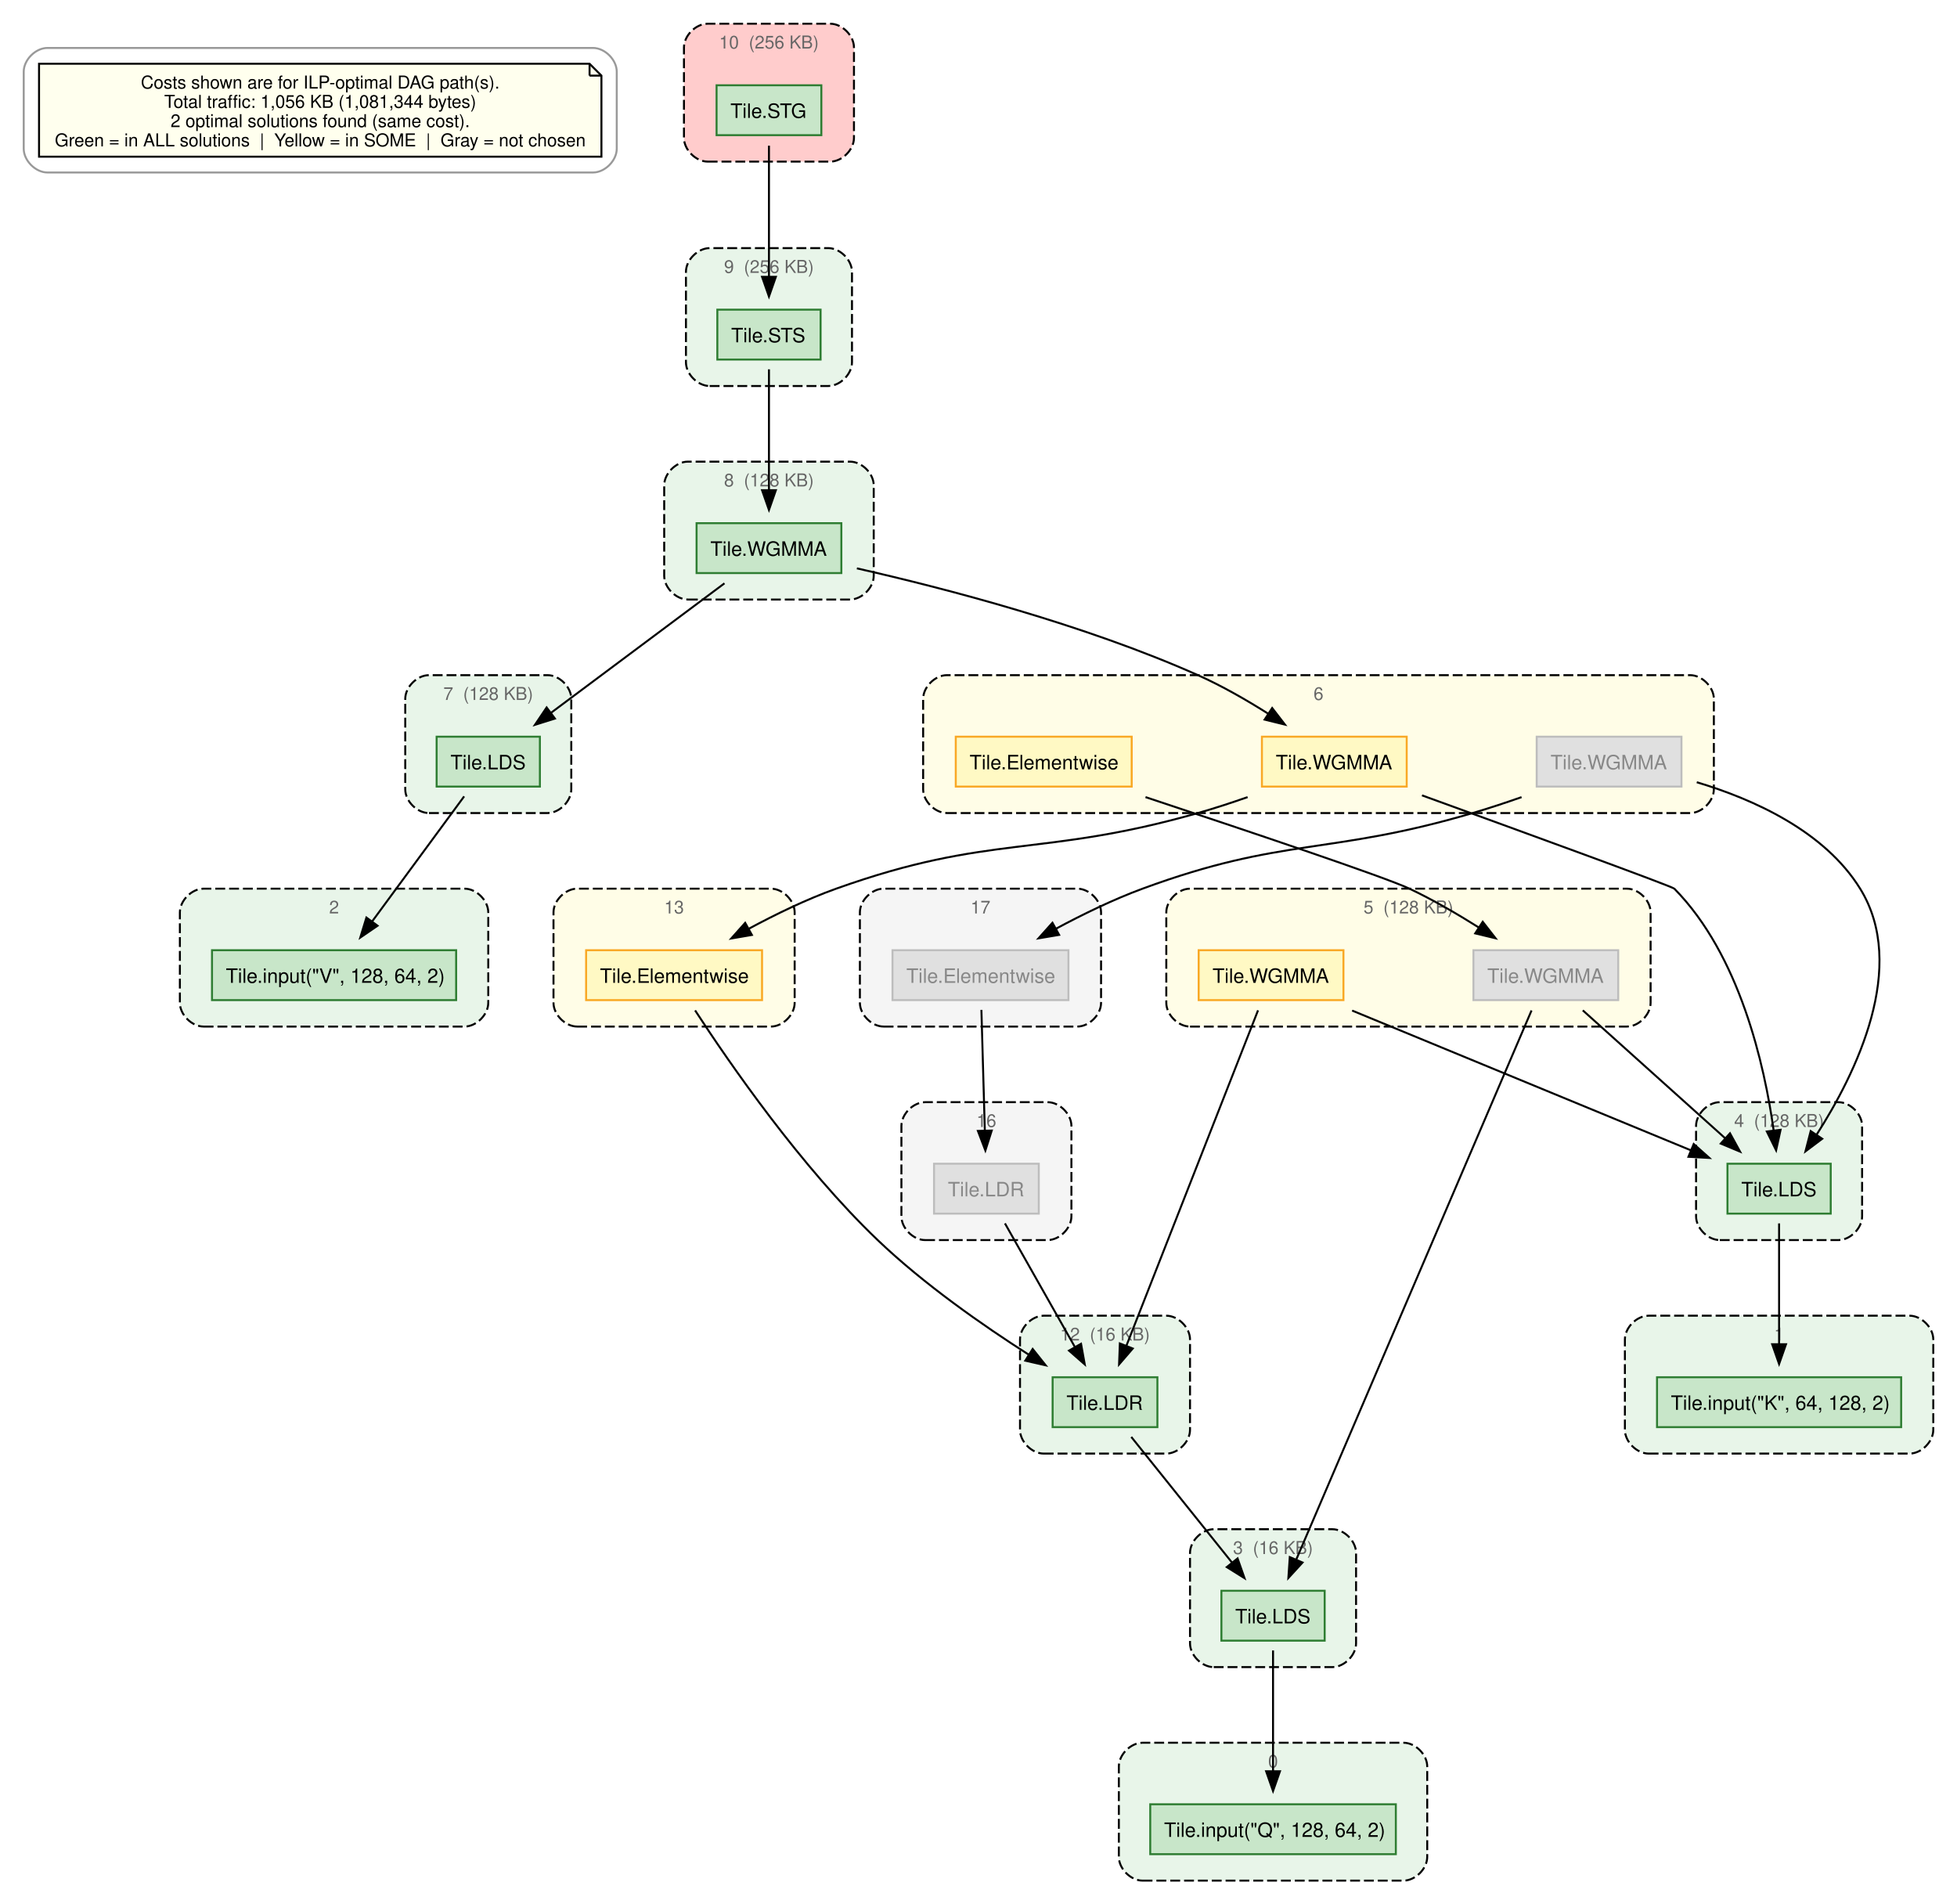
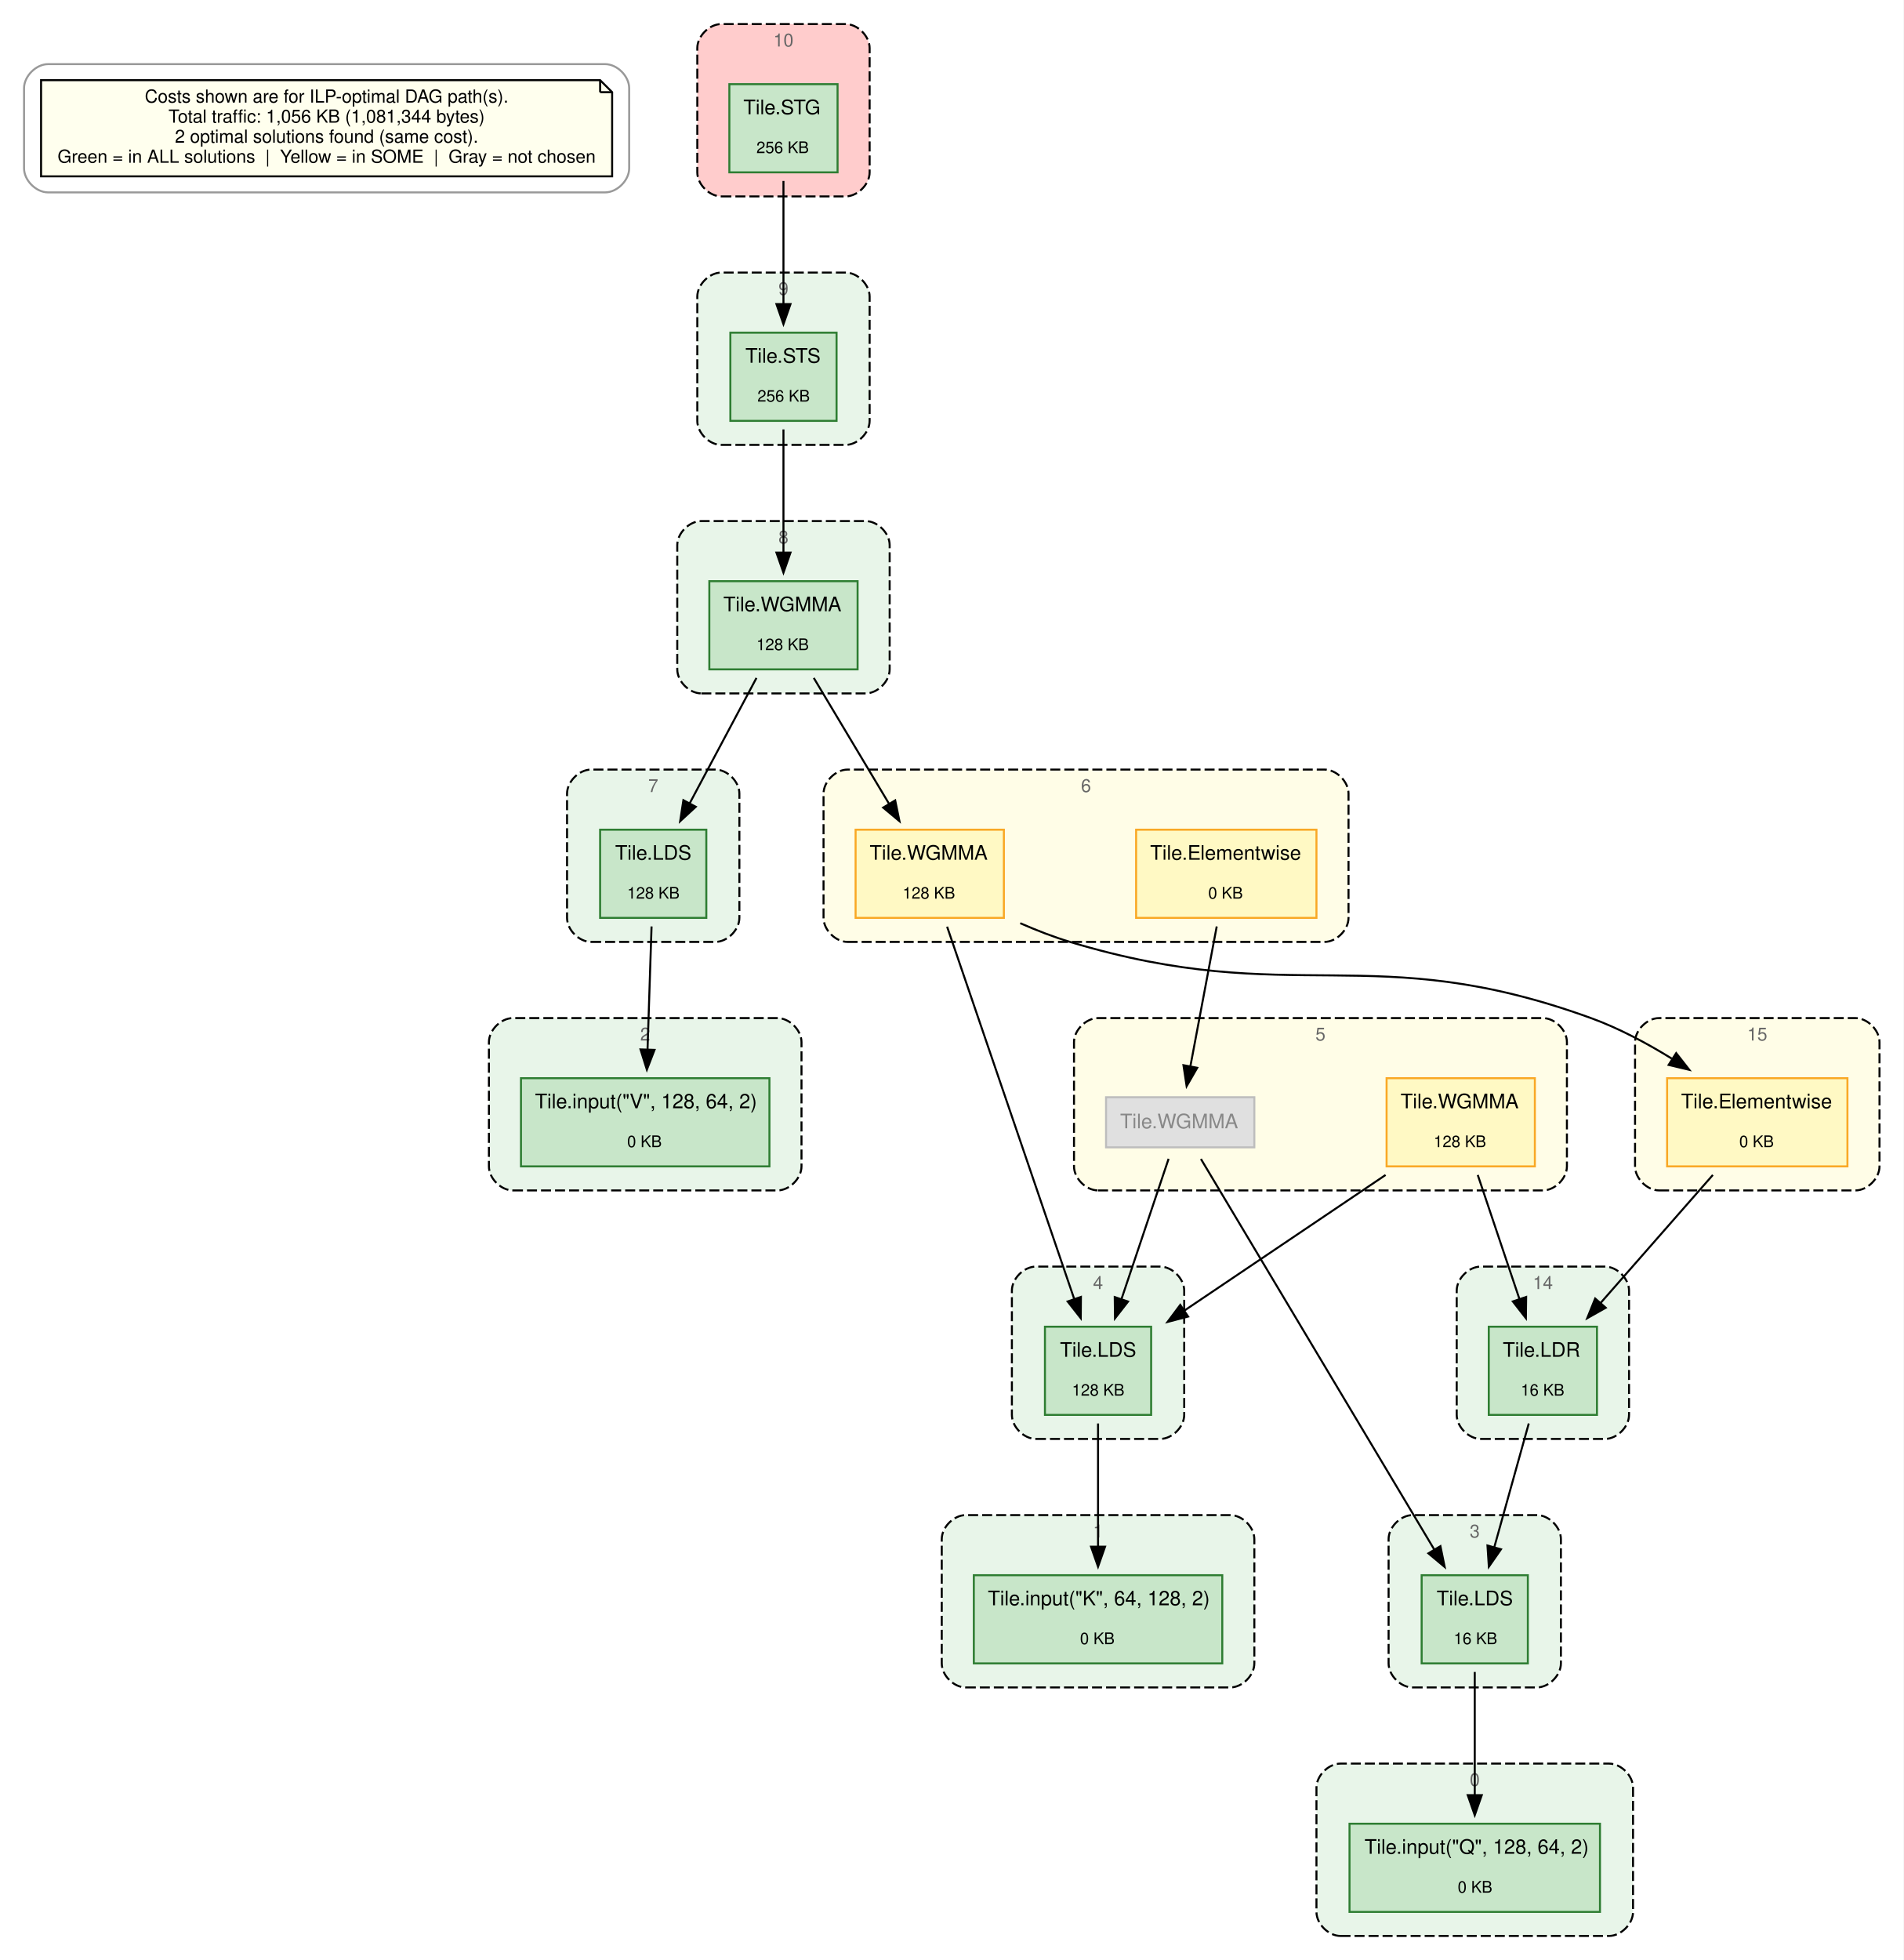
- <svg xmlns="http://www.w3.org/2000/svg" width="990pt" height="963pt" viewBox="0.00 0.00 990.00 963.00">
-   <g id="graph0" class="graph" transform="scale(1 1) rotate(0) translate(4 959.25)">
-     <polygon fill="white" stroke="none" points="-4,4 -4,-959.25 986,-959.25 986,4 -4,4" />
+ <svg xmlns="http://www.w3.org/2000/svg" width="950pt" height="978pt" viewBox="0.00 0.00 950.00 978.00">
+   <g id="graph0" class="graph" transform="scale(1 1) rotate(0) translate(4 974)">
+     <polygon fill="white" stroke="transparent" points="-4,4 -4,-974 946,-974 946,4 -4,4" />
    <g id="clust1" class="cluster">
-       <path fill="none" stroke="#999999" d="M20,-872C20,-872 296,-872 296,-872 302,-872 308,-878 308,-884 308,-884 308,-923 308,-923 308,-929 302,-935 296,-935 296,-935 20,-935 20,-935 14,-935 8,-929 8,-923 8,-923 8,-884 8,-884 8,-878 14,-872 20,-872" />
+       <path fill="none" stroke="#999999" d="M20,-878C20,-878 298,-878 298,-878 304,-878 310,-884 310,-890 310,-890 310,-930 310,-930 310,-936 304,-942 298,-942 298,-942 20,-942 20,-942 14,-942 8,-936 8,-930 8,-930 8,-890 8,-890 8,-884 14,-878 20,-878" />
+     </g>
+     <g id="clust4" class="cluster">
+       <path fill="#e8f5e9" stroke="black" stroke-dasharray="5,2" d="M252,-380C252,-380 384,-380 384,-380 390,-380 396,-386 396,-392 396,-392 396,-454 396,-454 396,-460 390,-466 384,-466 384,-466 252,-466 252,-466 246,-466 240,-460 240,-454 240,-454 240,-392 240,-392 240,-386 246,-380 252,-380" />
+       <text text-anchor="middle" x="318" y="-454.8" font-family="Helvetica,sans-Serif" font-size="9.00" fill="#666666">2</text>
+     </g>
+     <g id="clust3" class="cluster">
+       <path fill="#e8f5e9" stroke="black" stroke-dasharray="5,2" d="M478,-132C478,-132 610,-132 610,-132 616,-132 622,-138 622,-144 622,-144 622,-206 622,-206 622,-212 616,-218 610,-218 610,-218 478,-218 478,-218 472,-218 466,-212 466,-206 466,-206 466,-144 466,-144 466,-138 472,-132 478,-132" />
+       <text text-anchor="middle" x="544" y="-206.8" font-family="Helvetica,sans-Serif" font-size="9.00" fill="#666666">1</text>
    </g>
    <g id="clust2" class="cluster">
-       <path fill="#e8f5e9" stroke="black" stroke-dasharray="5,2" d="M574,-8C574,-8 706,-8 706,-8 712,-8 718,-14 718,-20 718,-20 718,-65.75 718,-65.75 718,-71.75 712,-77.75 706,-77.75 706,-77.75 574,-77.75 574,-77.75 568,-77.75 562,-71.75 562,-65.75 562,-65.75 562,-20 562,-20 562,-14 568,-8 574,-8" />
-       <text xml:space="preserve" text-anchor="middle" x="640" y="-65.2" font-family="Helvetica,sans-Serif" font-size="9.00" fill="#666666">0</text>
-     </g>
-     <g id="clust3" class="cluster">
-       <path fill="#e8f5e9" stroke="black" stroke-dasharray="5,2" d="M830,-224C830,-224 962,-224 962,-224 968,-224 974,-230 974,-236 974,-236 974,-281.75 974,-281.75 974,-287.75 968,-293.75 962,-293.75 962,-293.75 830,-293.75 830,-293.75 824,-293.75 818,-287.75 818,-281.75 818,-281.75 818,-236 818,-236 818,-230 824,-224 830,-224" />
-       <text xml:space="preserve" text-anchor="middle" x="896" y="-281.2" font-family="Helvetica,sans-Serif" font-size="9.00" fill="#666666">1</text>
-     </g>
-     <g id="clust4" class="cluster">
-       <path fill="#e8f5e9" stroke="black" stroke-dasharray="5,2" d="M99,-440C99,-440 231,-440 231,-440 237,-440 243,-446 243,-452 243,-452 243,-497.75 243,-497.75 243,-503.75 237,-509.75 231,-509.75 231,-509.75 99,-509.75 99,-509.75 93,-509.75 87,-503.75 87,-497.75 87,-497.75 87,-452 87,-452 87,-446 93,-440 99,-440" />
-       <text xml:space="preserve" text-anchor="middle" x="165" y="-497.2" font-family="Helvetica,sans-Serif" font-size="9.00" fill="#666666">2</text>
+       <path fill="#e8f5e9" stroke="black" stroke-dasharray="5,2" d="M665,-8C665,-8 799,-8 799,-8 805,-8 811,-14 811,-20 811,-20 811,-82 811,-82 811,-88 805,-94 799,-94 799,-94 665,-94 665,-94 659,-94 653,-88 653,-82 653,-82 653,-20 653,-20 653,-14 659,-8 665,-8" />
+       <text text-anchor="middle" x="732" y="-82.8" font-family="Helvetica,sans-Serif" font-size="9.00" fill="#666666">0</text>
    </g>
    <g id="clust5" class="cluster">
-       <path fill="#e8f5e9" stroke="black" stroke-dasharray="5,2" d="M610,-116C610,-116 670,-116 670,-116 676,-116 682,-122 682,-128 682,-128 682,-173.75 682,-173.75 682,-179.75 676,-185.75 670,-185.75 670,-185.75 610,-185.75 610,-185.75 604,-185.75 598,-179.75 598,-173.75 598,-173.75 598,-128 598,-128 598,-122 604,-116 610,-116" />
-       <text xml:space="preserve" text-anchor="middle" x="640" y="-173.2" font-family="Helvetica,sans-Serif" font-size="9.00" fill="#666666">3  (16 KB)</text>
+       <path fill="#e8f5e9" stroke="black" stroke-dasharray="5,2" d="M701,-132C701,-132 763,-132 763,-132 769,-132 775,-138 775,-144 775,-144 775,-206 775,-206 775,-212 769,-218 763,-218 763,-218 701,-218 701,-218 695,-218 689,-212 689,-206 689,-206 689,-144 689,-144 689,-138 695,-132 701,-132" />
+       <text text-anchor="middle" x="732" y="-206.8" font-family="Helvetica,sans-Serif" font-size="9.00" fill="#666666">3</text>
    </g>
    <g id="clust6" class="cluster">
-       <path fill="#e8f5e9" stroke="black" stroke-dasharray="5,2" d="M866,-332C866,-332 926,-332 926,-332 932,-332 938,-338 938,-344 938,-344 938,-389.75 938,-389.75 938,-395.75 932,-401.75 926,-401.75 926,-401.75 866,-401.75 866,-401.75 860,-401.75 854,-395.75 854,-389.75 854,-389.75 854,-344 854,-344 854,-338 860,-332 866,-332" />
-       <text xml:space="preserve" text-anchor="middle" x="896" y="-389.2" font-family="Helvetica,sans-Serif" font-size="9.00" fill="#666666">4  (128 KB)</text>
+       <path fill="#e8f5e9" stroke="black" stroke-dasharray="5,2" d="M513,-256C513,-256 575,-256 575,-256 581,-256 587,-262 587,-268 587,-268 587,-330 587,-330 587,-336 581,-342 575,-342 575,-342 513,-342 513,-342 507,-342 501,-336 501,-330 501,-330 501,-268 501,-268 501,-262 507,-256 513,-256" />
+       <text text-anchor="middle" x="544" y="-330.8" font-family="Helvetica,sans-Serif" font-size="9.00" fill="#666666">4</text>
    </g>
    <g id="clust7" class="cluster">
-       <path fill="#e8f5e9" stroke="black" stroke-dasharray="5,2" d="M213,-548C213,-548 273,-548 273,-548 279,-548 285,-554 285,-560 285,-560 285,-605.75 285,-605.75 285,-611.75 279,-617.75 273,-617.75 273,-617.75 213,-617.75 213,-617.75 207,-617.75 201,-611.75 201,-605.75 201,-605.75 201,-560 201,-560 201,-554 207,-548 213,-548" />
-       <text xml:space="preserve" text-anchor="middle" x="243" y="-605.2" font-family="Helvetica,sans-Serif" font-size="9.00" fill="#666666">7  (128 KB)</text>
+       <path fill="#e8f5e9" stroke="black" stroke-dasharray="5,2" d="M291,-504C291,-504 353,-504 353,-504 359,-504 365,-510 365,-516 365,-516 365,-578 365,-578 365,-584 359,-590 353,-590 353,-590 291,-590 291,-590 285,-590 279,-584 279,-578 279,-578 279,-516 279,-516 279,-510 285,-504 291,-504" />
+       <text text-anchor="middle" x="322" y="-578.8" font-family="Helvetica,sans-Serif" font-size="9.00" fill="#666666">7</text>
+     </g>
+     <g id="clust9" class="cluster">
+       <path fill="#fffde7" stroke="black" stroke-dasharray="5,2" d="M544,-380C544,-380 766,-380 766,-380 772,-380 778,-386 778,-392 778,-392 778,-454 778,-454 778,-460 772,-466 766,-466 766,-466 544,-466 544,-466 538,-466 532,-460 532,-454 532,-454 532,-392 532,-392 532,-386 538,-380 544,-380" />
+       <text text-anchor="middle" x="655" y="-454.8" font-family="Helvetica,sans-Serif" font-size="9.00" fill="#666666">5</text>
+     </g>
+     <g id="clust10" class="cluster">
+       <path fill="#e8f5e9" stroke="black" stroke-dasharray="5,2" d="M346,-628C346,-628 428,-628 428,-628 434,-628 440,-634 440,-640 440,-640 440,-702 440,-702 440,-708 434,-714 428,-714 428,-714 346,-714 346,-714 340,-714 334,-708 334,-702 334,-702 334,-640 334,-640 334,-634 340,-628 346,-628" />
+       <text text-anchor="middle" x="387" y="-702.8" font-family="Helvetica,sans-Serif" font-size="9.00" fill="#666666">8</text>
+     </g>
+     <g id="clust11" class="cluster">
+       <path fill="#fffde7" stroke="black" stroke-dasharray="5,2" d="M419,-504C419,-504 657,-504 657,-504 663,-504 669,-510 669,-516 669,-516 669,-578 669,-578 669,-584 663,-590 657,-590 657,-590 419,-590 419,-590 413,-590 407,-584 407,-578 407,-578 407,-516 407,-516 407,-510 413,-504 419,-504" />
+       <text text-anchor="middle" x="538" y="-578.8" font-family="Helvetica,sans-Serif" font-size="9.00" fill="#666666">6</text>
+     </g>
+     <g id="clust13" class="cluster">
+       <path fill="#e8f5e9" stroke="black" stroke-dasharray="5,2" d="M356,-752C356,-752 418,-752 418,-752 424,-752 430,-758 430,-764 430,-764 430,-826 430,-826 430,-832 424,-838 418,-838 418,-838 356,-838 356,-838 350,-838 344,-832 344,-826 344,-826 344,-764 344,-764 344,-758 350,-752 356,-752" />
+       <text text-anchor="middle" x="387" y="-826.8" font-family="Helvetica,sans-Serif" font-size="9.00" fill="#666666">9</text>
    </g>
    <g id="clust8" class="cluster">
-       <path fill="#e8f5e9" stroke="black" stroke-dasharray="5,2" d="M524,-224C524,-224 586,-224 586,-224 592,-224 598,-230 598,-236 598,-236 598,-281.75 598,-281.75 598,-287.75 592,-293.75 586,-293.75 586,-293.75 524,-293.75 524,-293.75 518,-293.75 512,-287.75 512,-281.75 512,-281.75 512,-236 512,-236 512,-230 518,-224 524,-224" />
-       <text xml:space="preserve" text-anchor="middle" x="555" y="-281.2" font-family="Helvetica,sans-Serif" font-size="9.00" fill="#666666">12  (16 KB)</text>
-     </g>
-     <g id="clust9" class="cluster">
-       <path fill="#f5f5f5" stroke="black" stroke-dasharray="5,2" d="M464,-332C464,-332 526,-332 526,-332 532,-332 538,-338 538,-344 538,-344 538,-389.75 538,-389.75 538,-395.75 532,-401.75 526,-401.75 526,-401.75 464,-401.75 464,-401.75 458,-401.75 452,-395.75 452,-389.75 452,-389.75 452,-344 452,-344 452,-338 458,-332 464,-332" />
-       <text xml:space="preserve" text-anchor="middle" x="495" y="-389.2" font-family="Helvetica,sans-Serif" font-size="9.00" fill="#666666">16</text>
-     </g>
-     <g id="clust10" class="cluster">
-       <path fill="#fffde7" stroke="black" stroke-dasharray="5,2" d="M598,-440C598,-440 819,-440 819,-440 825,-440 831,-446 831,-452 831,-452 831,-497.75 831,-497.75 831,-503.75 825,-509.75 819,-509.75 819,-509.75 598,-509.75 598,-509.75 592,-509.75 586,-503.75 586,-497.75 586,-497.75 586,-452 586,-452 586,-446 592,-440 598,-440" />
-       <text xml:space="preserve" text-anchor="middle" x="708.5" y="-497.2" font-family="Helvetica,sans-Serif" font-size="9.00" fill="#666666">5  (128 KB)</text>
-     </g>
-     <g id="clust11" class="cluster">
-       <path fill="#e8f5e9" stroke="black" stroke-dasharray="5,2" d="M344,-656C344,-656 426,-656 426,-656 432,-656 438,-662 438,-668 438,-668 438,-713.75 438,-713.75 438,-719.75 432,-725.75 426,-725.75 426,-725.75 344,-725.75 344,-725.75 338,-725.75 332,-719.75 332,-713.75 332,-713.75 332,-668 332,-668 332,-662 338,-656 344,-656" />
-       <text xml:space="preserve" text-anchor="middle" x="385" y="-713.2" font-family="Helvetica,sans-Serif" font-size="9.00" fill="#666666">8  (128 KB)</text>
+       <path fill="#e8f5e9" stroke="black" stroke-dasharray="5,2" d="M735,-256C735,-256 797,-256 797,-256 803,-256 809,-262 809,-268 809,-268 809,-330 809,-330 809,-336 803,-342 797,-342 797,-342 735,-342 735,-342 729,-342 723,-336 723,-330 723,-330 723,-268 723,-268 723,-262 729,-256 735,-256" />
+       <text text-anchor="middle" x="766" y="-330.8" font-family="Helvetica,sans-Serif" font-size="9.00" fill="#666666">14</text>
    </g>
    <g id="clust12" class="cluster">
-       <path fill="#fffde7" stroke="black" stroke-dasharray="5,2" d="M475,-548C475,-548 851,-548 851,-548 857,-548 863,-554 863,-560 863,-560 863,-605.75 863,-605.75 863,-611.75 857,-617.75 851,-617.75 851,-617.75 475,-617.75 475,-617.75 469,-617.75 463,-611.75 463,-605.75 463,-605.75 463,-560 463,-560 463,-554 469,-548 475,-548" />
-       <text xml:space="preserve" text-anchor="middle" x="663" y="-605.2" font-family="Helvetica,sans-Serif" font-size="9.00" fill="#666666">6</text>
-     </g>
-     <g id="clust13" class="cluster">
-       <path fill="#fffde7" stroke="black" stroke-dasharray="5,2" d="M288,-440C288,-440 386,-440 386,-440 392,-440 398,-446 398,-452 398,-452 398,-497.75 398,-497.75 398,-503.75 392,-509.75 386,-509.75 386,-509.75 288,-509.75 288,-509.75 282,-509.75 276,-503.75 276,-497.75 276,-497.75 276,-452 276,-452 276,-446 282,-440 288,-440" />
-       <text xml:space="preserve" text-anchor="middle" x="337" y="-497.2" font-family="Helvetica,sans-Serif" font-size="9.00" fill="#666666">13</text>
+       <path fill="#fffde7" stroke="black" stroke-dasharray="5,2" d="M824,-380C824,-380 922,-380 922,-380 928,-380 934,-386 934,-392 934,-392 934,-454 934,-454 934,-460 928,-466 922,-466 922,-466 824,-466 824,-466 818,-466 812,-460 812,-454 812,-454 812,-392 812,-392 812,-386 818,-380 824,-380" />
+       <text text-anchor="middle" x="873" y="-454.8" font-family="Helvetica,sans-Serif" font-size="9.00" fill="#666666">15</text>
    </g>
    <g id="clust14" class="cluster">
-       <path fill="#f5f5f5" stroke="black" stroke-dasharray="5,2" d="M443,-440C443,-440 541,-440 541,-440 547,-440 553,-446 553,-452 553,-452 553,-497.75 553,-497.75 553,-503.75 547,-509.75 541,-509.75 541,-509.75 443,-509.75 443,-509.75 437,-509.75 431,-503.75 431,-497.75 431,-497.75 431,-452 431,-452 431,-446 437,-440 443,-440" />
-       <text xml:space="preserve" text-anchor="middle" x="492" y="-497.2" font-family="Helvetica,sans-Serif" font-size="9.00" fill="#666666">17</text>
-     </g>
-     <g id="clust15" class="cluster">
-       <path fill="#e8f5e9" stroke="black" stroke-dasharray="5,2" d="M355,-764C355,-764 415,-764 415,-764 421,-764 427,-770 427,-776 427,-776 427,-821.75 427,-821.75 427,-827.75 421,-833.75 415,-833.75 415,-833.75 355,-833.75 355,-833.75 349,-833.75 343,-827.75 343,-821.75 343,-821.75 343,-776 343,-776 343,-770 349,-764 355,-764" />
-       <text xml:space="preserve" text-anchor="middle" x="385" y="-821.2" font-family="Helvetica,sans-Serif" font-size="9.00" fill="#666666">9  (256 KB)</text>
-     </g>
-     <g id="clust16" class="cluster">
-       <path fill="#ffcccc" stroke="black" stroke-dasharray="5,2" d="M354,-877.5C354,-877.5 416,-877.5 416,-877.5 422,-877.5 428,-883.5 428,-889.5 428,-889.5 428,-935.25 428,-935.25 428,-941.25 422,-947.25 416,-947.25 416,-947.25 354,-947.25 354,-947.25 348,-947.25 342,-941.25 342,-935.25 342,-935.25 342,-889.5 342,-889.5 342,-883.5 348,-877.5 354,-877.5" />
-       <text xml:space="preserve" text-anchor="middle" x="385" y="-934.7" font-family="Helvetica,sans-Serif" font-size="9.00" fill="#666666">10  (256 KB)</text>
+       <path fill="#ffcccc" stroke="black" stroke-dasharray="5,2" d="M356,-876C356,-876 418,-876 418,-876 424,-876 430,-882 430,-888 430,-888 430,-950 430,-950 430,-956 424,-962 418,-962 418,-962 356,-962 356,-962 350,-962 344,-956 344,-950 344,-950 344,-888 344,-888 344,-882 350,-876 356,-876" />
+       <text text-anchor="middle" x="387" y="-950.8" font-family="Helvetica,sans-Serif" font-size="9.00" fill="#666666">10</text>
    </g>
    <g id="node1" class="node">
-       <polygon fill="#ffffee" stroke="black" points="294.25,-927 15.75,-927 15.75,-880 300.25,-880 300.25,-921 294.25,-927" />
-       <polyline fill="none" stroke="black" points="294.25,-927 294.25,-921" />
-       <polyline fill="none" stroke="black" points="300.25,-921 294.25,-921" />
-       <text xml:space="preserve" text-anchor="middle" x="158" y="-914.45" font-family="Helvetica,sans-Serif" font-size="9.00">Costs shown are for ILP-optimal DAG path(s).</text>
-       <text xml:space="preserve" text-anchor="middle" x="158" y="-904.7" font-family="Helvetica,sans-Serif" font-size="9.00">Total traffic: 1,056 KB (1,081,344 bytes)</text>
-       <text xml:space="preserve" text-anchor="middle" x="158" y="-894.95" font-family="Helvetica,sans-Serif" font-size="9.00">2 optimal solutions found (same cost).</text>
-       <text xml:space="preserve" text-anchor="middle" x="158" y="-885.2" font-family="Helvetica,sans-Serif" font-size="9.00">Green = in ALL solutions  |  Yellow = in SOME  |  Gray = not chosen</text>
+       <polygon fill="#ffffee" stroke="black" points="295.5,-934 16.5,-934 16.5,-886 301.5,-886 301.5,-928 295.5,-934" />
+       <polyline fill="none" stroke="black" points="295.5,-934 295.5,-928 " />
+       <polyline fill="none" stroke="black" points="301.5,-928 295.5,-928 " />
+       <text text-anchor="middle" x="159" y="-922.8" font-family="Helvetica,sans-Serif" font-size="9.00">Costs shown are for ILP-optimal DAG path(s).</text>
+       <text text-anchor="middle" x="159" y="-912.8" font-family="Helvetica,sans-Serif" font-size="9.00">Total traffic: 1,056 KB (1,081,344 bytes)</text>
+       <text text-anchor="middle" x="159" y="-902.8" font-family="Helvetica,sans-Serif" font-size="9.00">2 optimal solutions found (same cost).</text>
+       <text text-anchor="middle" x="159" y="-892.8" font-family="Helvetica,sans-Serif" font-size="9.00">Green = in ALL solutions  |  Yellow = in SOME  |  Gray = not chosen</text>
    </g>
    <g id="node2" class="node">
-       <polygon fill="#c8e6c9" stroke="none" points="577.88,-21.38 577.88,-46.62 702.12,-46.62 702.12,-21.38 577.88,-21.38" />
-       <text xml:space="preserve" text-anchor="start" x="584.88" y="-30.12" font-family="Helvetica,sans-Serif" font-size="10.00">Tile.input("Q", 128, 64, 2)</text>
-       <polygon fill="none" stroke="#2e7d32" points="577.88,-21.38 577.88,-46.62 702.12,-46.62 702.12,-21.38 577.88,-21.38" />
+       <polygon fill="#c8e6c9" stroke="transparent" points="669.5,-20 669.5,-64 794.5,-64 794.5,-20 669.5,-20" />
+       <text text-anchor="start" x="677" y="-49" font-family="Helvetica,sans-Serif" font-size="10.00">Tile.input("Q", 128, 64, 2)</text>
+       <text text-anchor="start" x="723.5" y="-29.6" font-family="Helvetica,sans-Serif" font-size="8.00">0 KB</text>
+       <polygon fill="none" stroke="#2e7d32" points="669.5,-20 669.5,-64 794.5,-64 794.5,-20 669.5,-20" />
    </g>
    <g id="node3" class="node">
-       <polygon fill="#c8e6c9" stroke="none" points="834.25,-237.38 834.25,-262.62 957.75,-262.62 957.75,-237.38 834.25,-237.38" />
-       <text xml:space="preserve" text-anchor="start" x="841.25" y="-246.12" font-family="Helvetica,sans-Serif" font-size="10.00">Tile.input("K", 64, 128, 2)</text>
-       <polygon fill="none" stroke="#2e7d32" points="834.25,-237.38 834.25,-262.62 957.75,-262.62 957.75,-237.38 834.25,-237.38" />
+       <polygon fill="#c8e6c9" stroke="transparent" points="482,-144 482,-188 606,-188 606,-144 482,-144" />
+       <text text-anchor="start" x="489" y="-173" font-family="Helvetica,sans-Serif" font-size="10.00">Tile.input("K", 64, 128, 2)</text>
+       <text text-anchor="start" x="535" y="-153.6" font-family="Helvetica,sans-Serif" font-size="8.00">0 KB</text>
+       <polygon fill="none" stroke="#2e7d32" points="482,-144 482,-188 606,-188 606,-144 482,-144" />
    </g>
    <g id="node4" class="node">
-       <polygon fill="#c8e6c9" stroke="none" points="103.25,-453.38 103.25,-478.62 226.75,-478.62 226.75,-453.38 103.25,-453.38" />
-       <text xml:space="preserve" text-anchor="start" x="110.25" y="-462.12" font-family="Helvetica,sans-Serif" font-size="10.00">Tile.input("V", 128, 64, 2)</text>
-       <polygon fill="none" stroke="#2e7d32" points="103.25,-453.38 103.25,-478.62 226.75,-478.62 226.75,-453.38 103.25,-453.38" />
+       <polygon fill="#c8e6c9" stroke="transparent" points="256,-392 256,-436 380,-436 380,-392 256,-392" />
+       <text text-anchor="start" x="263" y="-421" font-family="Helvetica,sans-Serif" font-size="10.00">Tile.input("V", 128, 64, 2)</text>
+       <text text-anchor="start" x="309" y="-401.6" font-family="Helvetica,sans-Serif" font-size="8.00">0 KB</text>
+       <polygon fill="none" stroke="#2e7d32" points="256,-392 256,-436 380,-436 380,-392 256,-392" />
    </g>
    <g id="node5" class="node">
-       <polygon fill="#c8e6c9" stroke="none" points="613.88,-129.38 613.88,-154.62 666.12,-154.62 666.12,-129.38 613.88,-129.38" />
-       <text xml:space="preserve" text-anchor="start" x="620.88" y="-138.12" font-family="Helvetica,sans-Serif" font-size="10.00">Tile.LDS</text>
-       <polygon fill="none" stroke="#2e7d32" points="613.88,-129.38 613.88,-154.62 666.12,-154.62 666.12,-129.38 613.88,-129.38" />
+       <polygon fill="#c8e6c9" stroke="transparent" points="705.5,-144 705.5,-188 758.5,-188 758.5,-144 705.5,-144" />
+       <text text-anchor="start" x="713" y="-173" font-family="Helvetica,sans-Serif" font-size="10.00">Tile.LDS</text>
+       <text text-anchor="start" x="721.5" y="-153.6" font-family="Helvetica,sans-Serif" font-size="8.00">16 KB</text>
+       <polygon fill="none" stroke="#2e7d32" points="705.5,-144 705.5,-188 758.5,-188 758.5,-144 705.5,-144" />
    </g>
    <g id="edge1" class="edge">
-       <path fill="none" stroke="black" d="M640,-124.44C640,-108.04 640,-82.63 640,-63.08" />
-       <polygon fill="black" stroke="black" points="643.5,-63.31 640,-53.31 636.5,-63.31 643.5,-63.31" />
+       <path fill="none" stroke="black" d="M732,-139.72C732,-121.97 732,-98 732,-78.35" />
+       <polygon fill="black" stroke="black" points="735.5,-78.25 732,-68.25 728.5,-78.25 735.5,-78.25" />
    </g>
    <g id="node6" class="node">
-       <polygon fill="#c8e6c9" stroke="none" points="869.88,-345.38 869.88,-370.62 922.12,-370.62 922.12,-345.38 869.88,-345.38" />
-       <text xml:space="preserve" text-anchor="start" x="876.88" y="-354.12" font-family="Helvetica,sans-Serif" font-size="10.00">Tile.LDS</text>
-       <polygon fill="none" stroke="#2e7d32" points="869.88,-345.38 869.88,-370.62 922.12,-370.62 922.12,-345.38 869.88,-345.38" />
+       <polygon fill="#c8e6c9" stroke="transparent" points="517.5,-268 517.5,-312 570.5,-312 570.5,-268 517.5,-268" />
+       <text text-anchor="start" x="525" y="-297" font-family="Helvetica,sans-Serif" font-size="10.00">Tile.LDS</text>
+       <text text-anchor="start" x="531" y="-277.6" font-family="Helvetica,sans-Serif" font-size="8.00">128 KB</text>
+       <polygon fill="none" stroke="#2e7d32" points="517.5,-268 517.5,-312 570.5,-312 570.5,-268 517.5,-268" />
    </g>
    <g id="edge2" class="edge">
-       <path fill="none" stroke="black" d="M896,-340.44C896,-324.04 896,-298.63 896,-279.08" />
-       <polygon fill="black" stroke="black" points="899.5,-279.31 896,-269.31 892.5,-279.31 899.5,-279.31" />
+       <path fill="none" stroke="black" d="M544,-263.72C544,-245.97 544,-222 544,-202.35" />
+       <polygon fill="black" stroke="black" points="547.5,-202.25 544,-192.25 540.5,-202.25 547.5,-202.25" />
    </g>
    <g id="node7" class="node">
-       <polygon fill="#c8e6c9" stroke="none" points="216.88,-561.38 216.88,-586.62 269.12,-586.62 269.12,-561.38 216.88,-561.38" />
-       <text xml:space="preserve" text-anchor="start" x="223.88" y="-570.12" font-family="Helvetica,sans-Serif" font-size="10.00">Tile.LDS</text>
-       <polygon fill="none" stroke="#2e7d32" points="216.88,-561.38 216.88,-586.62 269.12,-586.62 269.12,-561.38 216.88,-561.38" />
+       <polygon fill="#c8e6c9" stroke="transparent" points="295.5,-516 295.5,-560 348.5,-560 348.5,-516 295.5,-516" />
+       <text text-anchor="start" x="303" y="-545" font-family="Helvetica,sans-Serif" font-size="10.00">Tile.LDS</text>
+       <text text-anchor="start" x="309" y="-525.6" font-family="Helvetica,sans-Serif" font-size="8.00">128 KB</text>
+       <polygon fill="none" stroke="#2e7d32" points="295.5,-516 295.5,-560 348.5,-560 348.5,-516 295.5,-516" />
    </g>
    <g id="edge3" class="edge">
-       <path fill="none" stroke="black" d="M230.81,-556.44C218.29,-539.42 198.63,-512.7 184.05,-492.89" />
-       <polygon fill="black" stroke="black" points="187,-491 178.26,-485.02 181.36,-495.14 187,-491" />
+       <path fill="none" stroke="black" d="M321.17,-511.72C320.59,-493.97 319.8,-470 319.16,-450.35" />
+       <polygon fill="black" stroke="black" points="322.65,-450.13 318.83,-440.25 315.66,-450.36 322.65,-450.13" />
    </g>
    <g id="node8" class="node">
-       <polygon fill="#c8e6c9" stroke="none" points="528.5,-237.38 528.5,-262.62 581.5,-262.62 581.5,-237.38 528.5,-237.38" />
-       <text xml:space="preserve" text-anchor="start" x="535.5" y="-246.12" font-family="Helvetica,sans-Serif" font-size="10.00">Tile.LDR</text>
-       <polygon fill="none" stroke="#2e7d32" points="528.5,-237.38 528.5,-262.62 581.5,-262.62 581.5,-237.38 528.5,-237.38" />
+       <polygon fill="#c8e6c9" stroke="transparent" points="739,-268 739,-312 793,-312 793,-268 739,-268" />
+       <text text-anchor="start" x="746" y="-297" font-family="Helvetica,sans-Serif" font-size="10.00">Tile.LDR</text>
+       <text text-anchor="start" x="755" y="-277.6" font-family="Helvetica,sans-Serif" font-size="8.00">16 KB</text>
+       <polygon fill="none" stroke="#2e7d32" points="739,-268 739,-312 793,-312 793,-268 739,-268" />
    </g>
    <g id="edge4" class="edge">
-       <path fill="none" stroke="black" d="M568.28,-232.44C581.99,-215.35 603.55,-188.46 619.45,-168.62" />
-       <polygon fill="black" stroke="black" points="622.06,-170.97 625.58,-160.98 616.6,-166.59 622.06,-170.97" />
+       <path fill="none" stroke="black" d="M758.96,-263.72C753.99,-245.89 747.26,-221.77 741.78,-202.08" />
+       <polygon fill="black" stroke="black" points="745.09,-200.94 739.04,-192.25 738.35,-202.82 745.09,-200.94" />
    </g>
    <g id="node9" class="node">
-       <polygon fill="#e0e0e0" stroke="none" points="468.5,-345.38 468.5,-370.62 521.5,-370.62 521.5,-345.38 468.5,-345.38" />
-       <text xml:space="preserve" text-anchor="start" x="475.5" y="-354.12" font-family="Helvetica,sans-Serif" font-size="10.00" fill="#888888">Tile.LDR</text>
-       <polygon fill="none" stroke="#bdbdbd" points="468.5,-345.38 468.5,-370.62 521.5,-370.62 521.5,-345.38 468.5,-345.38" />
+       <polygon fill="#e0e0e0" stroke="transparent" points="548,-401.5 548,-426.5 622,-426.5 622,-401.5 548,-401.5" />
+       <text text-anchor="start" x="555" y="-411" font-family="Helvetica,sans-Serif" font-size="10.00" fill="#888888">Tile.WGMMA</text>
+       <polygon fill="none" stroke="#bdbdbd" points="548,-401.5 548,-426.5 622,-426.5 622,-401.5 548,-401.5" />
    </g>
    <g id="edge5" class="edge">
-       <path fill="none" stroke="black" d="M504.38,-340.44C513.87,-323.66 528.72,-297.43 539.88,-277.71" />
-       <polygon fill="black" stroke="black" points="542.87,-279.54 544.75,-269.11 536.78,-276.09 542.87,-279.54" />
+       <path fill="none" stroke="black" d="M595.34,-395.7C619.49,-355.28 679.99,-254.03 711.78,-200.84" />
+       <polygon fill="black" stroke="black" points="714.87,-202.5 716.99,-192.12 708.86,-198.91 714.87,-202.5" />
+     </g>
+     <g id="edge6" class="edge">
+       <path fill="none" stroke="black" d="M579.21,-395.78C573.14,-377.7 563.42,-348.77 555.73,-325.89" />
+       <polygon fill="black" stroke="black" points="558.97,-324.55 552.46,-316.18 552.33,-326.78 558.97,-324.55" />
    </g>
    <g id="node10" class="node">
-       <polygon fill="#e0e0e0" stroke="none" points="741.38,-453.38 741.38,-478.62 814.62,-478.62 814.62,-453.38 741.38,-453.38" />
-       <text xml:space="preserve" text-anchor="start" x="748.38" y="-462.12" font-family="Helvetica,sans-Serif" font-size="10.00" fill="#888888">Tile.WGMMA</text>
-       <polygon fill="none" stroke="#bdbdbd" points="741.38,-453.38 741.38,-478.62 814.62,-478.62 814.62,-453.38 741.38,-453.38" />
-     </g>
-     <g id="edge6" class="edge">
-       <path fill="none" stroke="black" d="M770.77,-448.14C748.28,-395.65 679.34,-234.8 651.67,-170.24" />
-       <polygon fill="black" stroke="black" points="654.91,-168.9 647.75,-161.08 648.47,-171.65 654.91,-168.9" />
+       <polygon fill="#fff9c4" stroke="transparent" points="688,-392 688,-436 762,-436 762,-392 688,-392" />
+       <text text-anchor="start" x="695" y="-421" font-family="Helvetica,sans-Serif" font-size="10.00">Tile.WGMMA</text>
+       <text text-anchor="start" x="711.5" y="-401.6" font-family="Helvetica,sans-Serif" font-size="8.00">128 KB</text>
+       <polygon fill="none" stroke="#f9a825" points="688,-392 688,-436 762,-436 762,-392 688,-392" />
+     </g>
+     <g id="edge12" class="edge">
+       <path fill="none" stroke="black" d="M687.5,-387.72C658.25,-368.01 617.6,-340.61 587.03,-320.01" />
+       <polygon fill="black" stroke="black" points="588.94,-317.07 578.7,-314.39 585.03,-322.88 588.94,-317.07" />
+     </g>
+     <g id="edge11" class="edge">
+       <path fill="none" stroke="black" d="M733.5,-387.72C739.51,-369.81 747.67,-345.55 754.3,-325.81" />
+       <polygon fill="black" stroke="black" points="757.65,-326.84 757.52,-316.25 751.01,-324.61 757.65,-326.84" />
+     </g>
+     <g id="node11" class="node">
+       <polygon fill="#c8e6c9" stroke="transparent" points="350,-640 350,-684 424,-684 424,-640 350,-640" />
+       <text text-anchor="start" x="357" y="-669" font-family="Helvetica,sans-Serif" font-size="10.00">Tile.WGMMA</text>
+       <text text-anchor="start" x="373.5" y="-649.6" font-family="Helvetica,sans-Serif" font-size="8.00">128 KB</text>
+       <polygon fill="none" stroke="#2e7d32" points="350,-640 350,-684 424,-684 424,-640 350,-640" />
+     </g>
+     <g id="edge8" class="edge">
+       <path fill="none" stroke="black" d="M373.53,-635.72C363.9,-617.65 350.83,-593.11 340.26,-573.27" />
+       <polygon fill="black" stroke="black" points="343.24,-571.43 335.45,-564.25 337.06,-574.72 343.24,-571.43" />
+     </g>
+     <g id="node12" class="node">
+       <polygon fill="#fff9c4" stroke="transparent" points="423,-516 423,-560 497,-560 497,-516 423,-516" />
+       <text text-anchor="start" x="430" y="-545" font-family="Helvetica,sans-Serif" font-size="10.00">Tile.WGMMA</text>
+       <text text-anchor="start" x="446.5" y="-525.6" font-family="Helvetica,sans-Serif" font-size="8.00">128 KB</text>
+       <polygon fill="none" stroke="#f9a825" points="423,-516 423,-560 497,-560 497,-516 423,-516" />
    </g>
    <g id="edge7" class="edge">
-       <path fill="none" stroke="black" d="M796.7,-448.2C816.2,-430.68 846.97,-403.05 869.09,-383.18" />
-       <polygon fill="black" stroke="black" points="871.16,-386.02 876.26,-376.73 866.49,-380.81 871.16,-386.02" />
-     </g>
-     <g id="node11" class="node">
-       <polygon fill="#fff9c4" stroke="none" points="602.38,-453.38 602.38,-478.62 675.62,-478.62 675.62,-453.38 602.38,-453.38" />
-       <text xml:space="preserve" text-anchor="start" x="609.38" y="-462.12" font-family="Helvetica,sans-Serif" font-size="10.00">Tile.WGMMA</text>
-       <polygon fill="none" stroke="#f9a825" points="602.38,-453.38 602.38,-478.62 675.62,-478.62 675.62,-453.38 602.38,-453.38" />
+       <path fill="none" stroke="black" d="M402.13,-635.72C412.99,-617.56 427.76,-592.89 439.65,-573" />
+       <polygon fill="black" stroke="black" points="442.76,-574.62 444.89,-564.25 436.76,-571.03 442.76,-574.62" />
+     </g>
+     <g id="edge10" class="edge">
+       <path fill="none" stroke="black" d="M468.67,-511.6C483.77,-467.38 514.91,-376.21 532.04,-326.02" />
+       <polygon fill="black" stroke="black" points="535.45,-326.86 535.37,-316.26 528.83,-324.59 535.45,-326.86" />
+     </g>
+     <g id="node14" class="node">
+       <polygon fill="#fff9c4" stroke="transparent" points="828,-392 828,-436 918,-436 918,-392 828,-392" />
+       <text text-anchor="start" x="835" y="-421" font-family="Helvetica,sans-Serif" font-size="10.00">Tile.Elementwise</text>
+       <text text-anchor="start" x="864" y="-401.6" font-family="Helvetica,sans-Serif" font-size="8.00">0 KB</text>
+       <polygon fill="none" stroke="#f9a825" points="828,-392 828,-436 918,-436 918,-392 828,-392" />
+     </g>
+     <g id="edge9" class="edge">
+       <path fill="none" stroke="black" d="M505.17,-513.34C513.28,-509.79 521.77,-506.48 530,-504 641.81,-470.29 680.22,-505.83 790,-466 803.82,-460.99 817.82,-453.5 830.29,-445.8" />
+       <polygon fill="black" stroke="black" points="832.53,-448.52 839.07,-440.18 828.76,-442.62 832.53,-448.52" />
+     </g>
+     <g id="node13" class="node">
+       <polygon fill="#fff9c4" stroke="transparent" points="563,-516 563,-560 653,-560 653,-516 563,-516" />
+       <text text-anchor="start" x="570" y="-545" font-family="Helvetica,sans-Serif" font-size="10.00">Tile.Elementwise</text>
+       <text text-anchor="start" x="599" y="-525.6" font-family="Helvetica,sans-Serif" font-size="8.00">0 KB</text>
+       <polygon fill="none" stroke="#f9a825" points="563,-516 563,-560 653,-560 653,-516 563,-516" />
    </g>
    <g id="edge13" class="edge">
-       <path fill="none" stroke="black" d="M680.01,-448.09C726.91,-428.74 803.43,-397.18 851.68,-377.28" />
-       <polygon fill="black" stroke="black" points="852.81,-380.6 860.72,-373.55 850.14,-374.13 852.81,-380.6" />
-     </g>
-     <g id="edge12" class="edge">
-       <path fill="none" stroke="black" d="M632.41,-448.21C617.96,-411.41 583.4,-323.36 565.76,-278.41" />
-       <polygon fill="black" stroke="black" points="569.03,-277.15 562.11,-269.12 562.51,-279.71 569.03,-277.15" />
-     </g>
-     <g id="node12" class="node">
-       <polygon fill="#c8e6c9" stroke="none" points="348.38,-669.38 348.38,-694.62 421.62,-694.62 421.62,-669.38 348.38,-669.38" />
-       <text xml:space="preserve" text-anchor="start" x="355.38" y="-678.12" font-family="Helvetica,sans-Serif" font-size="10.00">Tile.WGMMA</text>
-       <polygon fill="none" stroke="#2e7d32" points="348.38,-669.38 348.38,-694.62 421.62,-694.62 421.62,-669.38 348.38,-669.38" />
-     </g>
-     <g id="edge9" class="edge">
-       <path fill="none" stroke="black" d="M362.5,-664.2C338.71,-646.45 301.02,-618.31 274.33,-598.39" />
-       <polygon fill="black" stroke="black" points="276.72,-595.8 266.61,-592.62 272.53,-601.41 276.72,-595.8" />
-     </g>
-     <g id="node13" class="node">
-       <polygon fill="#fff9c4" stroke="none" points="634.38,-561.38 634.38,-586.62 707.62,-586.62 707.62,-561.38 634.38,-561.38" />
-       <text xml:space="preserve" text-anchor="start" x="641.38" y="-570.12" font-family="Helvetica,sans-Serif" font-size="10.00">Tile.WGMMA</text>
-       <polygon fill="none" stroke="#f9a825" points="634.38,-561.38 634.38,-586.62 707.62,-586.62 707.62,-561.38 634.38,-561.38" />
-     </g>
-     <g id="edge8" class="edge">
-       <path fill="none" stroke="black" d="M429.47,-671.77C474.22,-661.62 544.65,-643.3 602,-617.75 614.12,-612.35 626.66,-605.14 637.67,-598.18" />
-       <polygon fill="black" stroke="black" points="639.56,-601.13 646.03,-592.74 635.74,-595.26 639.56,-601.13" />
-     </g>
-     <g id="edge11" class="edge">
-       <path fill="none" stroke="black" d="M715.34,-556.95C765.91,-538.61 841.81,-510.96 843,-509.75 876.13,-476.14 888.63,-420.64 893.29,-387.17" />
-       <polygon fill="black" stroke="black" points="896.75,-387.78 894.49,-377.42 889.8,-386.92 896.75,-387.78" />
+       <path fill="none" stroke="black" d="M603.23,-511.72C599.4,-491.4 594.03,-462.9 590.11,-442.1" />
+       <polygon fill="black" stroke="black" points="593.5,-441.19 588.21,-432.01 586.62,-442.49 593.5,-441.19" />
+     </g>
+     <g id="edge14" class="edge">
+       <path fill="none" stroke="black" d="M850.83,-387.72C834.62,-369.24 812.48,-344 794.88,-323.93" />
+       <polygon fill="black" stroke="black" points="797.37,-321.46 788.14,-316.25 792.1,-326.07 797.37,-321.46" />
+     </g>
+     <g id="node15" class="node">
+       <polygon fill="#c8e6c9" stroke="transparent" points="360.5,-764 360.5,-808 413.5,-808 413.5,-764 360.5,-764" />
+       <text text-anchor="start" x="368" y="-793" font-family="Helvetica,sans-Serif" font-size="10.00">Tile.STS</text>
+       <text text-anchor="start" x="374" y="-773.6" font-family="Helvetica,sans-Serif" font-size="8.00">256 KB</text>
+       <polygon fill="none" stroke="#2e7d32" points="360.5,-764 360.5,-808 413.5,-808 413.5,-764 360.5,-764" />
+     </g>
+     <g id="edge15" class="edge">
+       <path fill="none" stroke="black" d="M387,-759.72C387,-741.97 387,-718 387,-698.35" />
+       <polygon fill="black" stroke="black" points="390.5,-698.25 387,-688.25 383.5,-698.25 390.5,-698.25" />
    </g>
    <g id="node16" class="node">
-       <polygon fill="#fff9c4" stroke="none" points="292.5,-453.38 292.5,-478.62 381.5,-478.62 381.5,-453.38 292.5,-453.38" />
-       <text xml:space="preserve" text-anchor="start" x="299.5" y="-462.12" font-family="Helvetica,sans-Serif" font-size="10.00">Tile.Elementwise</text>
-       <polygon fill="none" stroke="#f9a825" points="292.5,-453.38 292.5,-478.62 381.5,-478.62 381.5,-453.38 292.5,-453.38" />
-     </g>
-     <g id="edge10" class="edge">
-       <path fill="none" stroke="black" d="M627.13,-556.06C618.85,-553.16 610.21,-550.33 602,-548 522.07,-525.29 497.24,-537.72 419,-509.75 403.94,-504.37 388.19,-496.7 374.56,-489.34" />
-       <polygon fill="black" stroke="black" points="376.36,-486.34 365.92,-484.55 372.97,-492.46 376.36,-486.34" />
-     </g>
-     <g id="node14" class="node">
-       <polygon fill="#e0e0e0" stroke="none" points="773.38,-561.38 773.38,-586.62 846.62,-586.62 846.62,-561.38 773.38,-561.38" />
-       <text xml:space="preserve" text-anchor="start" x="780.38" y="-570.12" font-family="Helvetica,sans-Serif" font-size="10.00" fill="#888888">Tile.WGMMA</text>
-       <polygon fill="none" stroke="#bdbdbd" points="773.38,-561.38 773.38,-586.62 846.62,-586.62 846.62,-561.38 773.38,-561.38" />
-     </g>
-     <g id="edge15" class="edge">
-       <path fill="none" stroke="black" d="M854.35,-563.59C883.34,-554.89 919.04,-538.76 937,-509.75 961.35,-470.42 935.06,-416.59 914.8,-385.03" />
-       <polygon fill="black" stroke="black" points="917.81,-383.24 909.34,-376.87 911.99,-387.13 917.81,-383.24" />
-     </g>
-     <g id="node17" class="node">
-       <polygon fill="#e0e0e0" stroke="none" points="447.5,-453.38 447.5,-478.62 536.5,-478.62 536.5,-453.38 447.5,-453.38" />
-       <text xml:space="preserve" text-anchor="start" x="454.5" y="-462.12" font-family="Helvetica,sans-Serif" font-size="10.00" fill="#888888">Tile.Elementwise</text>
-       <polygon fill="none" stroke="#bdbdbd" points="447.5,-453.38 447.5,-478.62 536.5,-478.62 536.5,-453.38 447.5,-453.38" />
-     </g>
-     <g id="edge14" class="edge">
-       <path fill="none" stroke="black" d="M765.72,-556.05C757.56,-553.19 749.07,-550.38 741,-548 667.96,-526.49 645.45,-536.06 574,-509.75 559.11,-504.27 543.5,-496.65 529.94,-489.36" />
-       <polygon fill="black" stroke="black" points="531.79,-486.38 521.35,-484.62 528.41,-492.51 531.79,-486.38" />
-     </g>
-     <g id="node15" class="node">
-       <polygon fill="#fff9c4" stroke="none" points="479.5,-561.38 479.5,-586.62 568.5,-586.62 568.5,-561.38 479.5,-561.38" />
-       <text xml:space="preserve" text-anchor="start" x="486.5" y="-570.12" font-family="Helvetica,sans-Serif" font-size="10.00">Tile.Elementwise</text>
-       <polygon fill="none" stroke="#f9a825" points="479.5,-561.38 479.5,-586.62 568.5,-586.62 568.5,-561.38 479.5,-561.38" />
+       <polygon fill="#c8e6c9" stroke="transparent" points="360,-888 360,-932 414,-932 414,-888 360,-888" />
+       <text text-anchor="start" x="367" y="-917" font-family="Helvetica,sans-Serif" font-size="10.00">Tile.STG</text>
+       <text text-anchor="start" x="373.5" y="-897.6" font-family="Helvetica,sans-Serif" font-size="8.00">256 KB</text>
+       <polygon fill="none" stroke="#2e7d32" points="360,-888 360,-932 414,-932 414,-888 360,-888" />
    </g>
    <g id="edge16" class="edge">
-       <path fill="none" stroke="black" d="M575.49,-556.06C625.79,-539.4 696.57,-515.63 709,-509.75 720.9,-504.12 733.3,-496.91 744.25,-490.01" />
-       <polygon fill="black" stroke="black" points="746.07,-493.01 752.58,-484.65 742.27,-487.13 746.07,-493.01" />
-     </g>
-     <g id="edge17" class="edge">
-       <path fill="none" stroke="black" d="M347.64,-448.17C364.94,-421.59 401.15,-369.13 440,-332 463.33,-309.71 493.21,-288.85 516.66,-273.88" />
-       <polygon fill="black" stroke="black" points="518.4,-276.93 525,-268.65 514.67,-271 518.4,-276.93" />
-     </g>
-     <g id="edge18" class="edge">
-       <path fill="none" stroke="black" d="M492.47,-448.44C492.93,-432.04 493.65,-406.63 494.21,-387.08" />
-       <polygon fill="black" stroke="black" points="497.7,-387.4 494.48,-377.31 490.7,-387.21 497.7,-387.4" />
-     </g>
-     <g id="node18" class="node">
-       <polygon fill="#c8e6c9" stroke="none" points="358.88,-777.38 358.88,-802.62 411.12,-802.62 411.12,-777.38 358.88,-777.38" />
-       <text xml:space="preserve" text-anchor="start" x="365.88" y="-786.12" font-family="Helvetica,sans-Serif" font-size="10.00">Tile.STS</text>
-       <polygon fill="none" stroke="#2e7d32" points="358.88,-777.38 358.88,-802.62 411.12,-802.62 411.12,-777.38 358.88,-777.38" />
-     </g>
-     <g id="edge19" class="edge">
-       <path fill="none" stroke="black" d="M385,-772.44C385,-756.04 385,-730.63 385,-711.08" />
-       <polygon fill="black" stroke="black" points="388.5,-711.31 385,-701.31 381.5,-711.31 388.5,-711.31" />
-     </g>
-     <g id="node19" class="node">
-       <polygon fill="#c8e6c9" stroke="none" points="358.5,-890.88 358.5,-916.12 411.5,-916.12 411.5,-890.88 358.5,-890.88" />
-       <text xml:space="preserve" text-anchor="start" x="365.5" y="-899.62" font-family="Helvetica,sans-Serif" font-size="10.00">Tile.STG</text>
-       <polygon fill="none" stroke="#2e7d32" points="358.5,-890.88 358.5,-916.12 411.5,-916.12 411.5,-890.88 358.5,-890.88" />
-     </g>
-     <g id="edge20" class="edge">
-       <path fill="none" stroke="black" d="M385,-885.57C385,-867.94 385,-840.05 385,-819.12" />
-       <polygon fill="black" stroke="black" points="388.5,-819.24 385,-809.24 381.5,-819.24 388.5,-819.24" />
+       <path fill="none" stroke="black" d="M387,-883.72C387,-865.97 387,-842 387,-822.35" />
+       <polygon fill="black" stroke="black" points="390.5,-822.25 387,-812.25 383.5,-822.25 390.5,-822.25" />
    </g>
  </g>
</svg>
